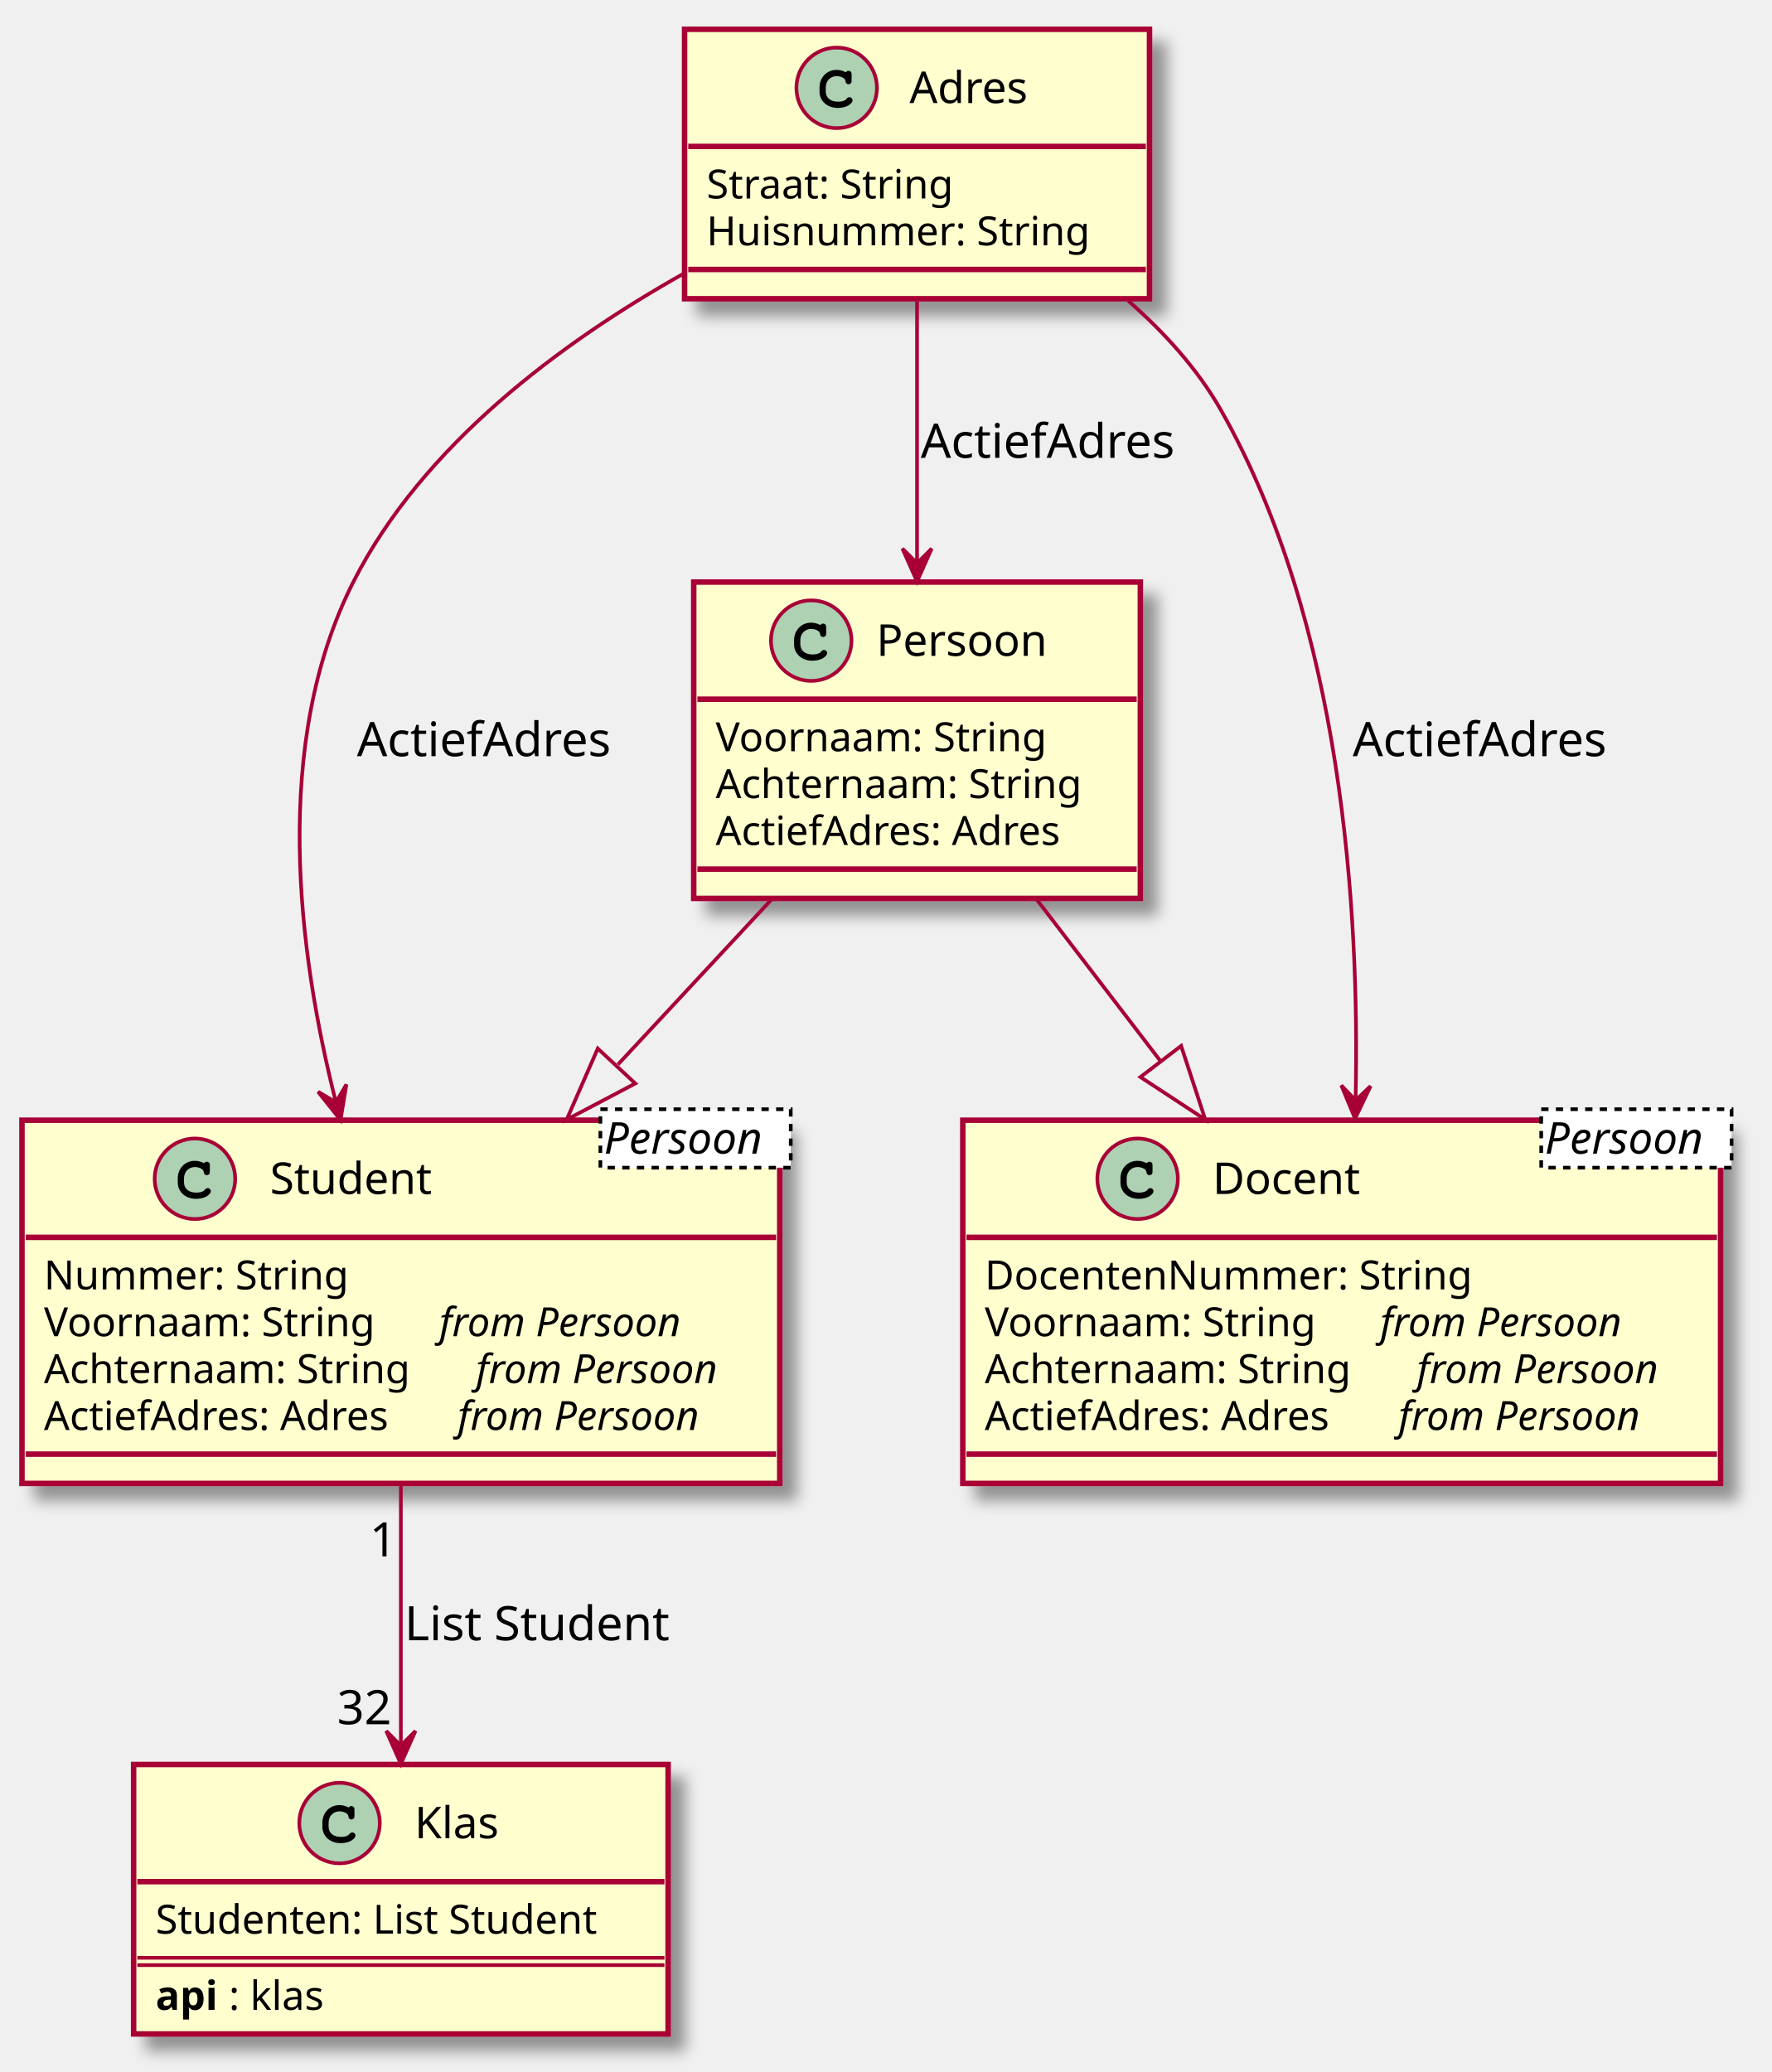
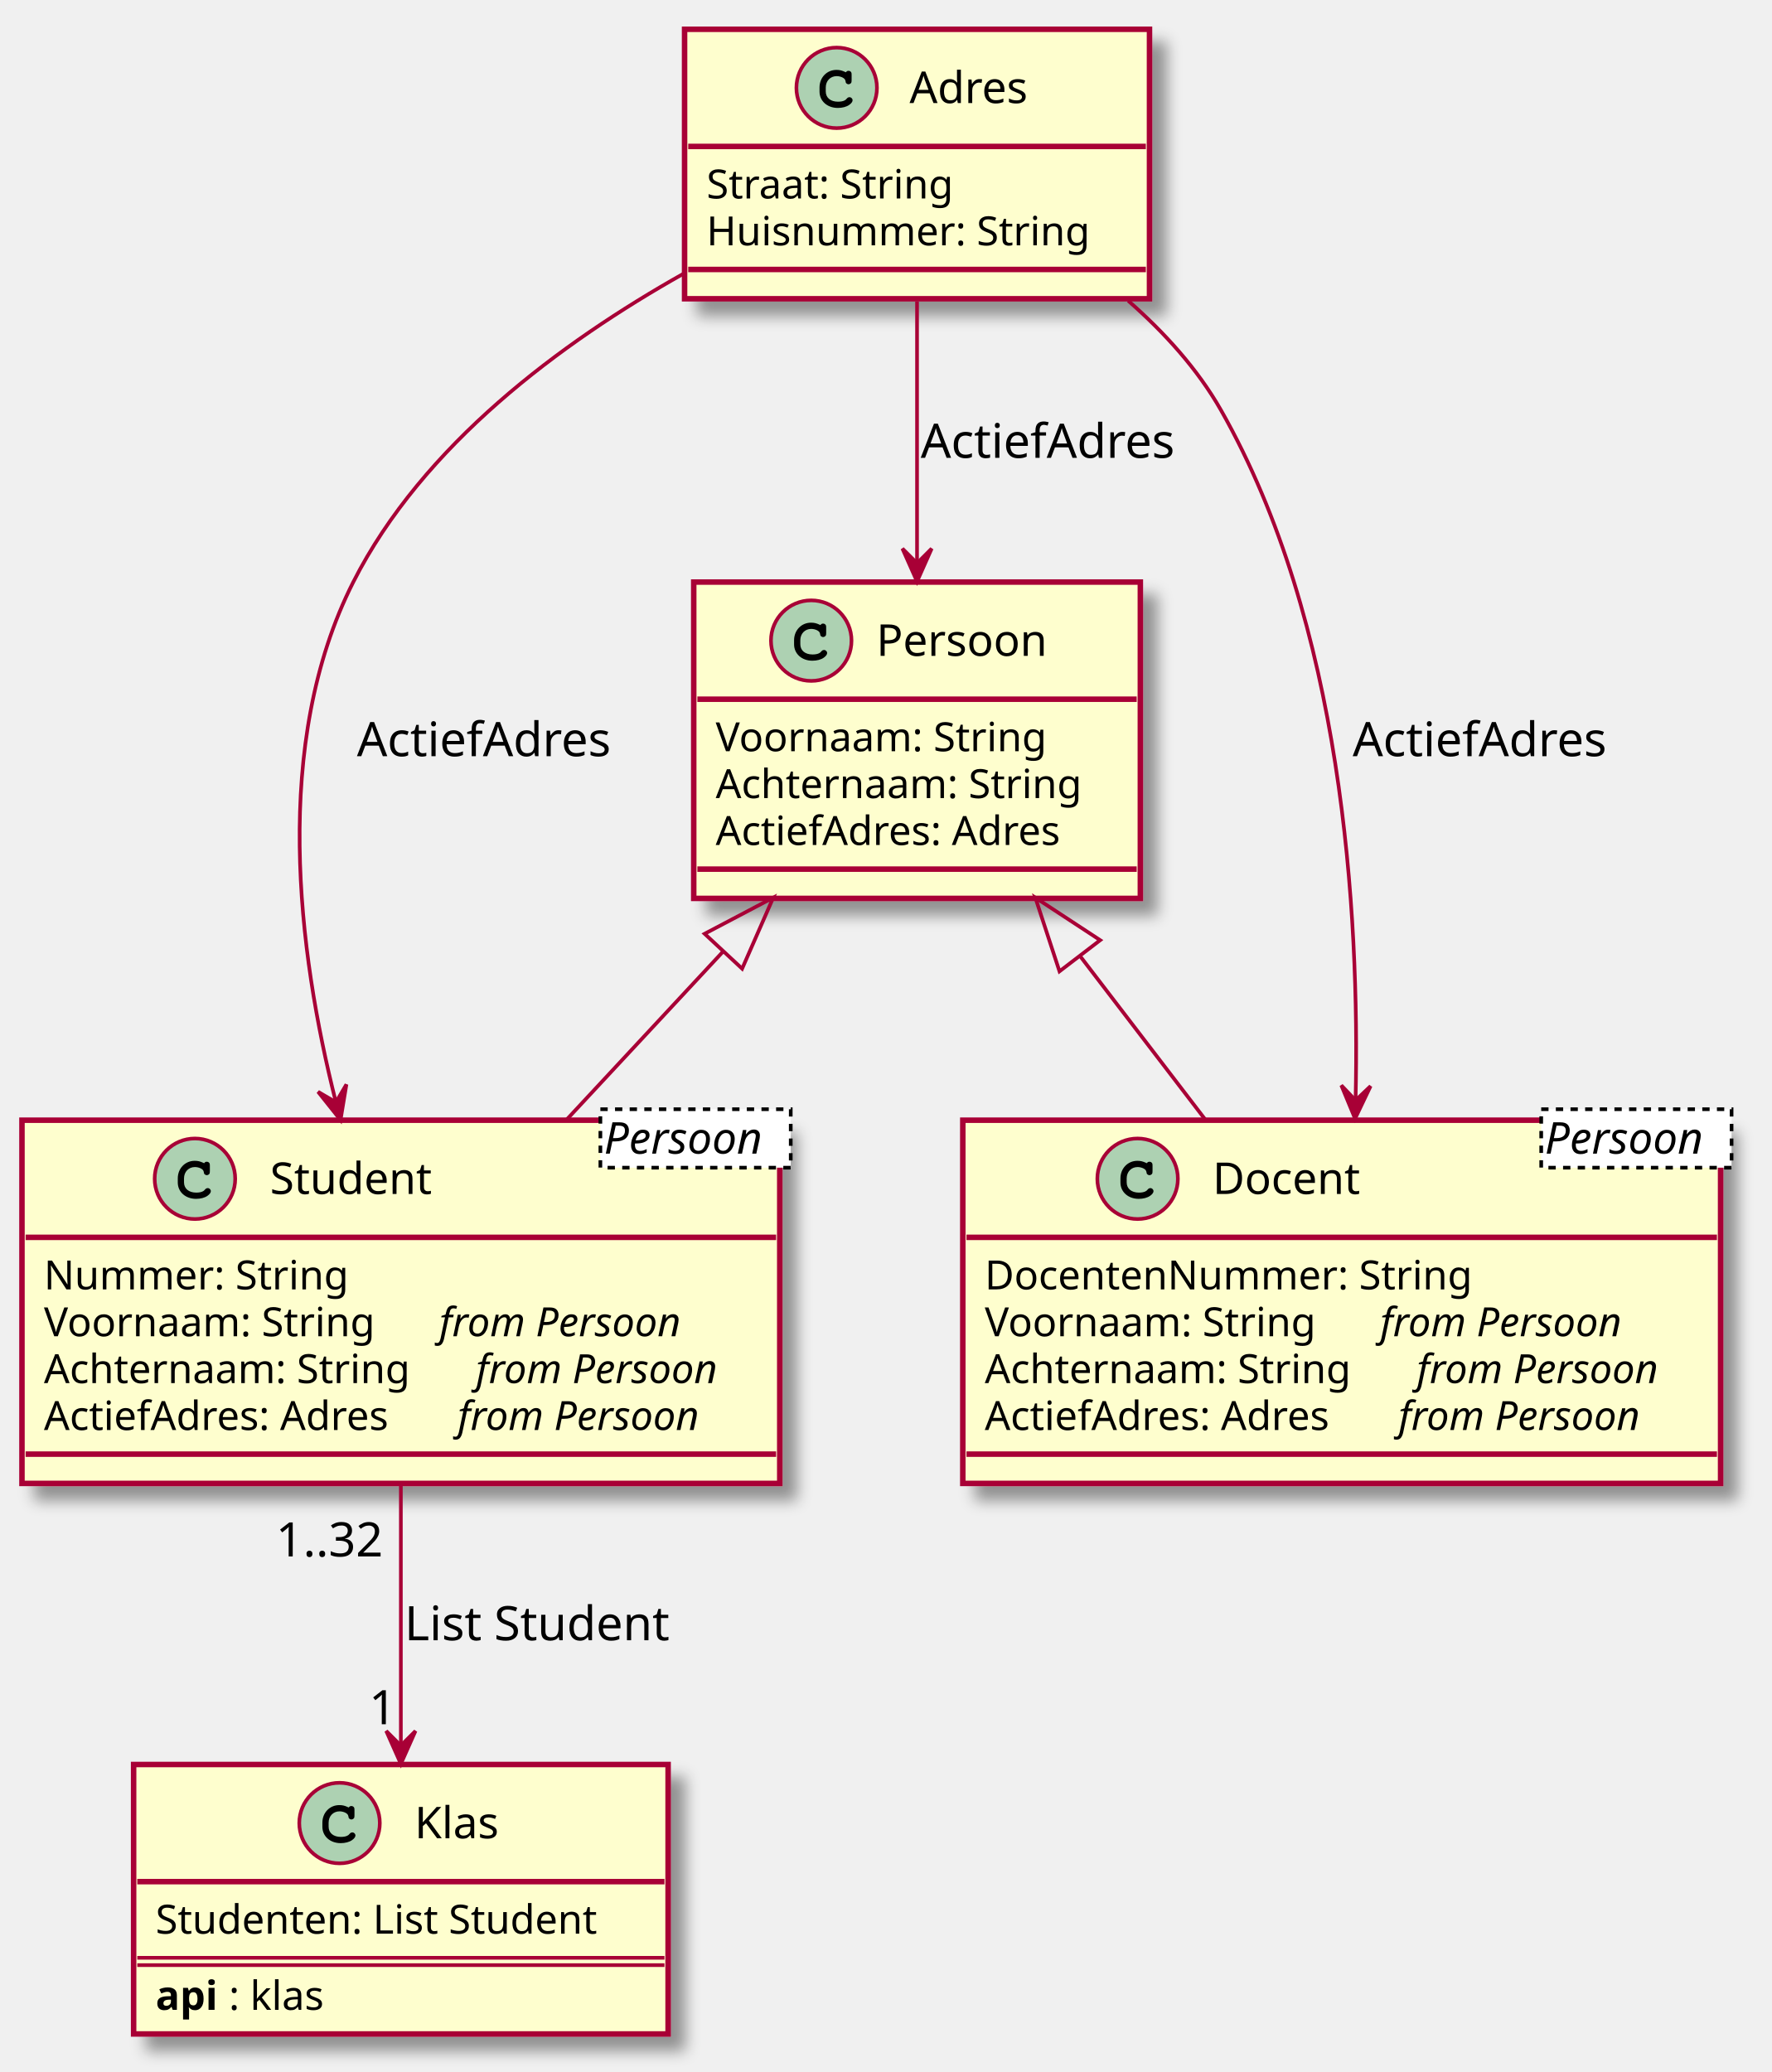
<svg xmlns="http://www.w3.org/2000/svg" contentScriptType="application/ecmascript" contentStyleType="text/css" height="566px" preserveAspectRatio="none" style="width:484px;height:566px;" version="1.1" viewBox="0 0 484 566" width="484px" zoomAndPan="magnify">
  <defs>
-     <filter height="300%" id="f10lqoftxb0634" width="300%" x="-1" y="-1">
+     <filter height="300%" id="f1f213b2s7v5dd" width="300%" x="-1" y="-1">
      <feGaussianBlur result="blurOut" stdDeviation="2.0" />
      <feColorMatrix in="blurOut" result="blurOut2" type="matrix" values="0 0 0 0 0 0 0 0 0 0 0 0 0 0 0 0 0 0 .4 0" />
      <feOffset dx="4.0" dy="4.0" in="blurOut2" result="blurOut3" />
      <feBlend in="SourceGraphic" in2="blurOut3" mode="normal" />
    </filter>
  </defs>
  <g>
-     <rect fill="#FEFECE" filter="url(#f10lqoftxb0634)" height="73.609" id="Klas" style="stroke: #A80036; stroke-width: 1.5;" width="146" x="36.5" y="482" />
+     <rect fill="#FEFECE" filter="url(#f1f213b2s7v5dd)" height="73.609" id="Klas" style="stroke: #A80036; stroke-width: 1.5;" width="146" x="36.5" y="482" />
    <ellipse cx="92.75" cy="498" fill="#ADD1B2" rx="11" ry="11" style="stroke: #A80036; stroke-width: 1.0;" />
    <path d="M95.094,493.672 L95.266,493.75 C95.484,493.438 95.688,493.344 95.984,493.344 C96.281,493.344 96.562,493.484 96.719,493.75 C96.812,493.906 96.828,494.031 96.828,494.469 L96.828,495.891 C96.828,496.312 96.797,496.5 96.688,496.656 C96.516,496.875 96.25,497.016 95.984,497.016 C95.766,497.016 95.531,496.906 95.391,496.766 C95.25,496.641 95.219,496.516 95.156,496.109 C95.062,495.703 94.891,495.484 94.406,495.203 C93.938,494.953 93.328,494.797 92.75,494.797 C91.016,494.797 89.766,496.109 89.766,497.891 L89.766,498.984 C89.766,500.688 91.062,501.781 93.109,501.781 C93.875,501.781 94.562,501.656 94.984,501.391 C95.172,501.297 95.172,501.297 95.625,500.812 C95.812,500.625 96.016,500.547 96.234,500.547 C96.703,500.547 97.094,500.938 97.094,501.391 C97.094,501.781 96.766,502.234 96.188,502.641 C95.438,503.188 94.281,503.484 93.062,503.484 C90.172,503.484 88.062,501.594 88.062,499.016 L88.062,497.891 C88.062,495.172 90.062,493.094 92.688,493.094 C93.562,493.094 94.156,493.234 95.094,493.672 Z " />
    <text fill="#000000" font-family="sans-serif" font-size="12" lengthAdjust="spacingAndGlyphs" textLength="25" x="113.25" y="502.154">Klas</text>
    <line style="stroke: #A80036; stroke-width: 1.5;" x1="37.5" x2="181.5" y1="514" y2="514" />
    <text fill="#000000" font-family="sans-serif" font-size="11" lengthAdjust="spacingAndGlyphs" textLength="134" x="42.5" y="528.21">Studenten: List Student</text>
    <line style="stroke: #A80036; stroke-width: 1.0;" x1="37.5" x2="181.5" y1="534.805" y2="534.805" />
    <line style="stroke: #A80036; stroke-width: 1.0;" x1="37.5" x2="181.5" y1="536.805" y2="536.805" />
    <text fill="#000000" font-family="sans-serif" font-size="11" font-weight="bold" lengthAdjust="spacingAndGlyphs" textLength="20" x="42.5" y="549.015">api</text>
    <text fill="#000000" font-family="sans-serif" font-size="11" lengthAdjust="spacingAndGlyphs" textLength="31" x="62.5" y="549.015">: klas</text>
-     <rect fill="#FEFECE" filter="url(#f10lqoftxb0634)" height="99.219" id="Student" style="stroke: #A80036; stroke-width: 1.5;" width="207" x="6" y="306" />
+     <rect fill="#FEFECE" filter="url(#f1f213b2s7v5dd)" height="99.219" id="Student" style="stroke: #A80036; stroke-width: 1.5;" width="207" x="6" y="306" />
    <ellipse cx="53.25" cy="322" fill="#ADD1B2" rx="11" ry="11" style="stroke: #A80036; stroke-width: 1.0;" />
    <path d="M55.594,317.672 L55.766,317.75 C55.984,317.438 56.188,317.344 56.484,317.344 C56.781,317.344 57.062,317.484 57.219,317.75 C57.312,317.906 57.328,318.031 57.328,318.469 L57.328,319.891 C57.328,320.312 57.297,320.5 57.188,320.656 C57.016,320.875 56.75,321.016 56.484,321.016 C56.266,321.016 56.031,320.906 55.891,320.766 C55.75,320.641 55.719,320.516 55.656,320.109 C55.562,319.703 55.391,319.484 54.906,319.203 C54.438,318.953 53.828,318.797 53.25,318.797 C51.516,318.797 50.266,320.109 50.266,321.891 L50.266,322.984 C50.266,324.688 51.562,325.781 53.609,325.781 C54.375,325.781 55.062,325.656 55.484,325.391 C55.672,325.297 55.672,325.297 56.125,324.812 C56.312,324.625 56.516,324.547 56.734,324.547 C57.203,324.547 57.594,324.938 57.594,325.391 C57.594,325.781 57.266,326.234 56.688,326.641 C55.938,327.188 54.781,327.484 53.562,327.484 C50.672,327.484 48.562,325.594 48.562,323.016 L48.562,321.891 C48.562,319.172 50.562,317.094 53.188,317.094 C54.062,317.094 54.656,317.234 55.594,317.672 Z " />
    <text fill="#000000" font-family="sans-serif" font-size="12" lengthAdjust="spacingAndGlyphs" textLength="50" x="73.75" y="326.154">Student</text>
    <rect fill="#FFFFFF" height="15.969" style="stroke: #000000; stroke-width: 1.0; stroke-dasharray: 2.0,2.0;" width="52" x="164" y="303" />
    <text fill="#000000" font-family="sans-serif" font-size="12" font-style="italic" lengthAdjust="spacingAndGlyphs" textLength="50" x="165" y="315.139">Persoon</text>
    <line style="stroke: #A80036; stroke-width: 1.5;" x1="7" x2="212" y1="338" y2="338" />
    <text fill="#000000" font-family="sans-serif" font-size="11" lengthAdjust="spacingAndGlyphs" textLength="91" x="12" y="352.21">Nummer: String</text>
    <text fill="#000000" font-family="sans-serif" font-size="11" lengthAdjust="spacingAndGlyphs" textLength="100" x="12" y="365.015">Voornaam: String</text>
    <text fill="#000000" font-family="sans-serif" font-size="11" font-style="italic" lengthAdjust="spacingAndGlyphs" textLength="77" x="120" y="365.015">from Persoon</text>
    <text fill="#000000" font-family="sans-serif" font-size="11" lengthAdjust="spacingAndGlyphs" textLength="110" x="12" y="377.82">Achternaam: String</text>
    <text fill="#000000" font-family="sans-serif" font-size="11" font-style="italic" lengthAdjust="spacingAndGlyphs" textLength="77" x="130" y="377.82">from Persoon</text>
    <text fill="#000000" font-family="sans-serif" font-size="11" lengthAdjust="spacingAndGlyphs" textLength="105" x="12" y="390.625">ActiefAdres: Adres</text>
    <text fill="#000000" font-family="sans-serif" font-size="11" font-style="italic" lengthAdjust="spacingAndGlyphs" textLength="77" x="125" y="390.625">from Persoon</text>
    <line style="stroke: #A80036; stroke-width: 1.5;" x1="7" x2="212" y1="397.219" y2="397.219" />
-     <rect fill="#FEFECE" filter="url(#f10lqoftxb0634)" height="73.609" id="Adres" style="stroke: #A80036; stroke-width: 1.5;" width="127" x="187" y="8" />
+     <rect fill="#FEFECE" filter="url(#f1f213b2s7v5dd)" height="73.609" id="Adres" style="stroke: #A80036; stroke-width: 1.5;" width="127" x="187" y="8" />
    <ellipse cx="228.55" cy="24" fill="#ADD1B2" rx="11" ry="11" style="stroke: #A80036; stroke-width: 1.0;" />
    <path d="M230.894,19.672 L231.066,19.75 C231.284,19.438 231.488,19.344 231.784,19.344 C232.081,19.344 232.363,19.484 232.519,19.75 C232.613,19.906 232.628,20.031 232.628,20.469 L232.628,21.891 C232.628,22.312 232.597,22.5 232.488,22.656 C232.316,22.875 232.05,23.016 231.784,23.016 C231.566,23.016 231.331,22.906 231.191,22.766 C231.05,22.641 231.019,22.516 230.956,22.109 C230.863,21.703 230.691,21.484 230.206,21.203 C229.738,20.953 229.128,20.797 228.55,20.797 C226.816,20.797 225.566,22.109 225.566,23.891 L225.566,24.984 C225.566,26.688 226.863,27.781 228.909,27.781 C229.675,27.781 230.363,27.656 230.784,27.391 C230.972,27.297 230.972,27.297 231.425,26.812 C231.613,26.625 231.816,26.547 232.034,26.547 C232.503,26.547 232.894,26.938 232.894,27.391 C232.894,27.781 232.566,28.234 231.988,28.641 C231.238,29.188 230.081,29.484 228.863,29.484 C225.972,29.484 223.863,27.594 223.863,25.016 L223.863,23.891 C223.863,21.172 225.863,19.094 228.488,19.094 C229.363,19.094 229.956,19.234 230.894,19.672 Z " />
    <text fill="#000000" font-family="sans-serif" font-size="12" lengthAdjust="spacingAndGlyphs" textLength="36" x="248.45" y="28.154">Adres</text>
    <line style="stroke: #A80036; stroke-width: 1.5;" x1="188" x2="313" y1="40" y2="40" />
    <text fill="#000000" font-family="sans-serif" font-size="11" lengthAdjust="spacingAndGlyphs" textLength="77" x="193" y="54.21">Straat: String</text>
    <text fill="#000000" font-family="sans-serif" font-size="11" lengthAdjust="spacingAndGlyphs" textLength="115" x="193" y="67.015">Huisnummer: String</text>
    <line style="stroke: #A80036; stroke-width: 1.5;" x1="188" x2="313" y1="73.609" y2="73.609" />
-     <rect fill="#FEFECE" filter="url(#f10lqoftxb0634)" height="86.414" id="Persoon" style="stroke: #A80036; stroke-width: 1.5;" width="122" x="189.5" y="159" />
+     <rect fill="#FEFECE" filter="url(#f1f213b2s7v5dd)" height="86.414" id="Persoon" style="stroke: #A80036; stroke-width: 1.5;" width="122" x="189.5" y="159" />
    <ellipse cx="221.6" cy="175" fill="#ADD1B2" rx="11" ry="11" style="stroke: #A80036; stroke-width: 1.0;" />
    <path d="M223.944,170.672 L224.116,170.75 C224.334,170.438 224.537,170.344 224.834,170.344 C225.131,170.344 225.412,170.484 225.569,170.75 C225.662,170.906 225.678,171.031 225.678,171.469 L225.678,172.891 C225.678,173.312 225.647,173.5 225.537,173.656 C225.366,173.875 225.1,174.016 224.834,174.016 C224.616,174.016 224.381,173.906 224.241,173.766 C224.1,173.641 224.069,173.516 224.006,173.109 C223.912,172.703 223.741,172.484 223.256,172.203 C222.787,171.953 222.178,171.797 221.6,171.797 C219.866,171.797 218.616,173.109 218.616,174.891 L218.616,175.984 C218.616,177.688 219.912,178.781 221.959,178.781 C222.725,178.781 223.412,178.656 223.834,178.391 C224.022,178.297 224.022,178.297 224.475,177.812 C224.662,177.625 224.866,177.547 225.084,177.547 C225.553,177.547 225.944,177.938 225.944,178.391 C225.944,178.781 225.616,179.234 225.037,179.641 C224.287,180.188 223.131,180.484 221.912,180.484 C219.022,180.484 216.912,178.594 216.912,176.016 L216.912,174.891 C216.912,172.172 218.912,170.094 221.537,170.094 C222.412,170.094 223.006,170.234 223.944,170.672 Z " />
    <text fill="#000000" font-family="sans-serif" font-size="12" lengthAdjust="spacingAndGlyphs" textLength="52" x="239.4" y="179.154">Persoon</text>
    <line style="stroke: #A80036; stroke-width: 1.5;" x1="190.5" x2="310.5" y1="191" y2="191" />
    <text fill="#000000" font-family="sans-serif" font-size="11" lengthAdjust="spacingAndGlyphs" textLength="100" x="195.5" y="205.21">Voornaam: String</text>
    <text fill="#000000" font-family="sans-serif" font-size="11" lengthAdjust="spacingAndGlyphs" textLength="110" x="195.5" y="218.015">Achternaam: String</text>
    <text fill="#000000" font-family="sans-serif" font-size="11" lengthAdjust="spacingAndGlyphs" textLength="105" x="195.5" y="230.82">ActiefAdres: Adres</text>
    <line style="stroke: #A80036; stroke-width: 1.5;" x1="190.5" x2="310.5" y1="237.414" y2="237.414" />
-     <rect fill="#FEFECE" filter="url(#f10lqoftxb0634)" height="99.219" id="Docent" style="stroke: #A80036; stroke-width: 1.5;" width="207" x="263" y="306" />
+     <rect fill="#FEFECE" filter="url(#f1f213b2s7v5dd)" height="99.219" id="Docent" style="stroke: #A80036; stroke-width: 1.5;" width="207" x="263" y="306" />
    <ellipse cx="310.75" cy="322" fill="#ADD1B2" rx="11" ry="11" style="stroke: #A80036; stroke-width: 1.0;" />
    <path d="M313.094,317.672 L313.266,317.75 C313.484,317.438 313.688,317.344 313.984,317.344 C314.281,317.344 314.562,317.484 314.719,317.75 C314.812,317.906 314.828,318.031 314.828,318.469 L314.828,319.891 C314.828,320.312 314.797,320.5 314.688,320.656 C314.516,320.875 314.25,321.016 313.984,321.016 C313.766,321.016 313.531,320.906 313.391,320.766 C313.25,320.641 313.219,320.516 313.156,320.109 C313.062,319.703 312.891,319.484 312.406,319.203 C311.938,318.953 311.328,318.797 310.75,318.797 C309.016,318.797 307.766,320.109 307.766,321.891 L307.766,322.984 C307.766,324.688 309.062,325.781 311.109,325.781 C311.875,325.781 312.562,325.656 312.984,325.391 C313.172,325.297 313.172,325.297 313.625,324.812 C313.812,324.625 314.016,324.547 314.234,324.547 C314.703,324.547 315.094,324.938 315.094,325.391 C315.094,325.781 314.766,326.234 314.188,326.641 C313.438,327.188 312.281,327.484 311.062,327.484 C308.172,327.484 306.062,325.594 306.062,323.016 L306.062,321.891 C306.062,319.172 308.062,317.094 310.688,317.094 C311.562,317.094 312.156,317.234 313.094,317.672 Z " />
    <text fill="#000000" font-family="sans-serif" font-size="12" lengthAdjust="spacingAndGlyphs" textLength="45" x="331.25" y="326.154">Docent</text>
    <rect fill="#FFFFFF" height="15.969" style="stroke: #000000; stroke-width: 1.0; stroke-dasharray: 2.0,2.0;" width="52" x="421" y="303" />
    <text fill="#000000" font-family="sans-serif" font-size="12" font-style="italic" lengthAdjust="spacingAndGlyphs" textLength="50" x="422" y="315.139">Persoon</text>
    <line style="stroke: #A80036; stroke-width: 1.5;" x1="264" x2="469" y1="338" y2="338" />
    <text fill="#000000" font-family="sans-serif" font-size="11" lengthAdjust="spacingAndGlyphs" textLength="144" x="269" y="352.21">DocentenNummer: String</text>
    <text fill="#000000" font-family="sans-serif" font-size="11" lengthAdjust="spacingAndGlyphs" textLength="100" x="269" y="365.015">Voornaam: String</text>
    <text fill="#000000" font-family="sans-serif" font-size="11" font-style="italic" lengthAdjust="spacingAndGlyphs" textLength="77" x="377" y="365.015">from Persoon</text>
    <text fill="#000000" font-family="sans-serif" font-size="11" lengthAdjust="spacingAndGlyphs" textLength="110" x="269" y="377.82">Achternaam: String</text>
    <text fill="#000000" font-family="sans-serif" font-size="11" font-style="italic" lengthAdjust="spacingAndGlyphs" textLength="77" x="387" y="377.82">from Persoon</text>
    <text fill="#000000" font-family="sans-serif" font-size="11" lengthAdjust="spacingAndGlyphs" textLength="105" x="269" y="390.625">ActiefAdres: Adres</text>
    <text fill="#000000" font-family="sans-serif" font-size="11" font-style="italic" lengthAdjust="spacingAndGlyphs" textLength="77" x="382" y="390.625">from Persoon</text>
    <line style="stroke: #A80036; stroke-width: 1.5;" x1="264" x2="469" y1="397.219" y2="397.219" />
    <path d="M109.5,405.394 C109.5,428.17 109.5,454.973 109.5,476.715 " fill="none" id="Student-Klas" style="stroke: #A80036; stroke-width: 1.0;" />
    <polygon fill="#A80036" points="109.5,481.842,113.5,472.842,109.5,476.842,105.5,472.842,109.5,481.842" style="stroke: #A80036; stroke-width: 1.0;" />
    <text fill="#000000" font-family="sans-serif" font-size="13" lengthAdjust="spacingAndGlyphs" textLength="77" x="110.5" y="448.067">List Student</text>
-     <text fill="#000000" font-family="sans-serif" font-size="13" lengthAdjust="spacingAndGlyphs" textLength="8" x="100.963" y="425.167">1</text>
-     <text fill="#000000" font-family="sans-serif" font-size="13" lengthAdjust="spacingAndGlyphs" textLength="16" x="92.075" y="471.001">32</text>
+     <text fill="#000000" font-family="sans-serif" font-size="13" lengthAdjust="spacingAndGlyphs" textLength="32" x="75.35" y="425.167">1..32</text>
+     <text fill="#000000" font-family="sans-serif" font-size="13" lengthAdjust="spacingAndGlyphs" textLength="8" x="100.787" y="471.001">1</text>
    <path d="M186.699,74.765 C153.282,93.548 115.456,121.578 96.5,159 C74.196,203.031 81.352,259.955 91.738,301.012 " fill="none" id="Adres-Student" style="stroke: #A80036; stroke-width: 1.0;" />
    <polygon fill="#A80036" points="93.019,305.938,94.627,296.221,91.762,301.099,86.884,298.233,93.019,305.938" style="stroke: #A80036; stroke-width: 1.0;" />
    <text fill="#000000" font-family="sans-serif" font-size="13" lengthAdjust="spacingAndGlyphs" textLength="73" x="97.5" y="206.567">ActiefAdres</text>
-     <path d="M211.224,245.201 C198.084,259.319 183.131,275.386 168.81,290.773 " fill="none" id="Persoon-Student" style="stroke: #A80036; stroke-width: 1.0;" />
-     <polygon fill="none" points="173.541,295.965,154.791,305.837,163.292,286.427,173.541,295.965" style="stroke: #A80036; stroke-width: 1.0;" />
+     <path d="M197.57,259.871 C183.493,274.996 168.418,291.194 154.791,305.837 " fill="none" id="Persoon-Student" style="stroke: #A80036; stroke-width: 1.0;" />
+     <polygon fill="none" points="192.474,255.073,211.224,245.201,202.722,264.611,192.474,255.073" style="stroke: #A80036; stroke-width: 1.0;" />
    <path d="M308.187,82.154 C318.036,90.787 327.129,100.798 333.5,112 C366.603,170.202 371.456,248.64 370.295,300.346 " fill="none" id="Adres-Docent" style="stroke: #A80036; stroke-width: 1.0;" />
    <polygon fill="#A80036" points="370.155,305.577,374.393,296.687,370.288,300.579,366.396,296.474,370.155,305.577" style="stroke: #A80036; stroke-width: 1.0;" />
    <text fill="#000000" font-family="sans-serif" font-size="13" lengthAdjust="spacingAndGlyphs" textLength="73" x="369.5" y="206.567">ActiefAdres</text>
-     <path d="M282.812,245.201 C293.397,259.025 305.412,274.717 316.969,289.81 " fill="none" id="Persoon-Docent" style="stroke: #A80036; stroke-width: 1.0;" />
-     <polygon fill="none" points="322.639,285.701,329.24,305.837,311.523,294.212,322.639,285.701" style="stroke: #A80036; stroke-width: 1.0;" />
+     <path d="M295.133,261.292 C306.4,276.007 318.378,291.652 329.24,305.837 " fill="none" id="Persoon-Docent" style="stroke: #A80036; stroke-width: 1.0;" />
+     <polygon fill="none" points="289.413,265.337,282.812,245.201,300.529,256.825,289.413,265.337" style="stroke: #A80036; stroke-width: 1.0;" />
    <path d="M250.5,82.341 C250.5,103.637 250.5,130.774 250.5,153.72 " fill="none" id="Adres-Persoon" style="stroke: #A80036; stroke-width: 1.0;" />
    <polygon fill="#A80036" points="250.5,158.85,254.5,149.85,250.5,153.85,246.5,149.85,250.5,158.85" style="stroke: #A80036; stroke-width: 1.0;" />
    <text fill="#000000" font-family="sans-serif" font-size="13" lengthAdjust="spacingAndGlyphs" textLength="73" x="251.5" y="125.067">ActiefAdres</text>
  </g>
</svg>
